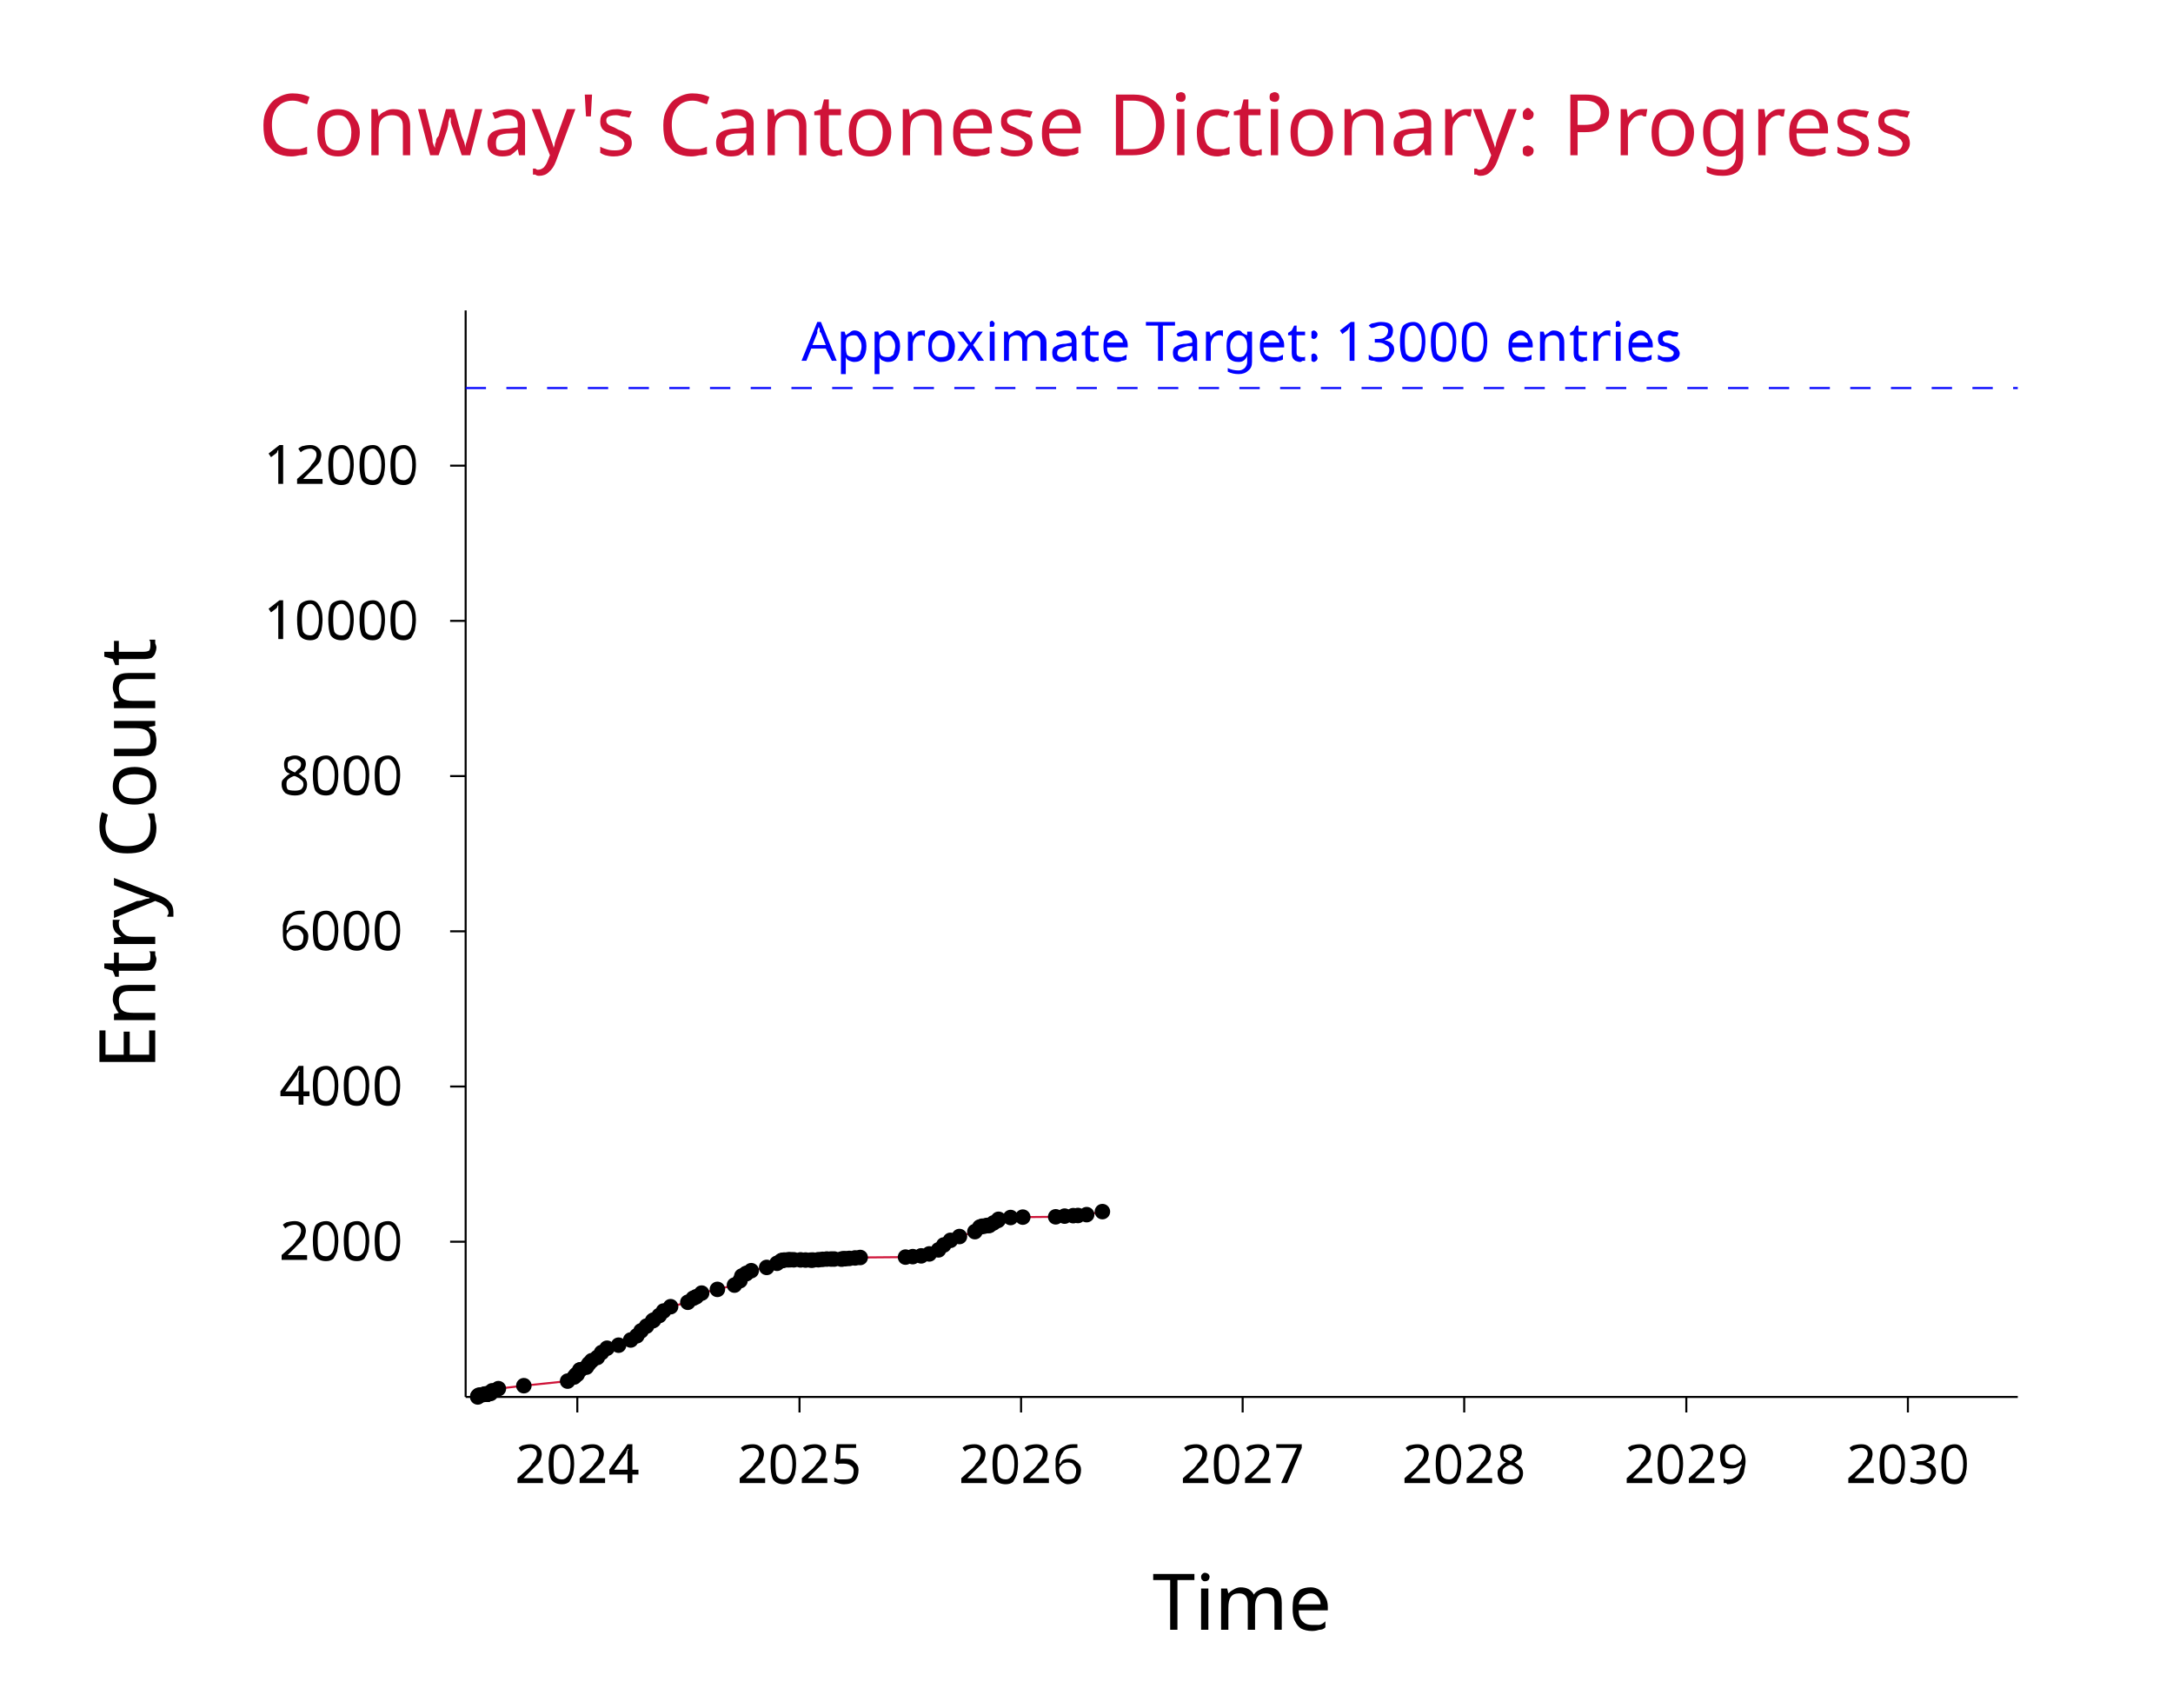
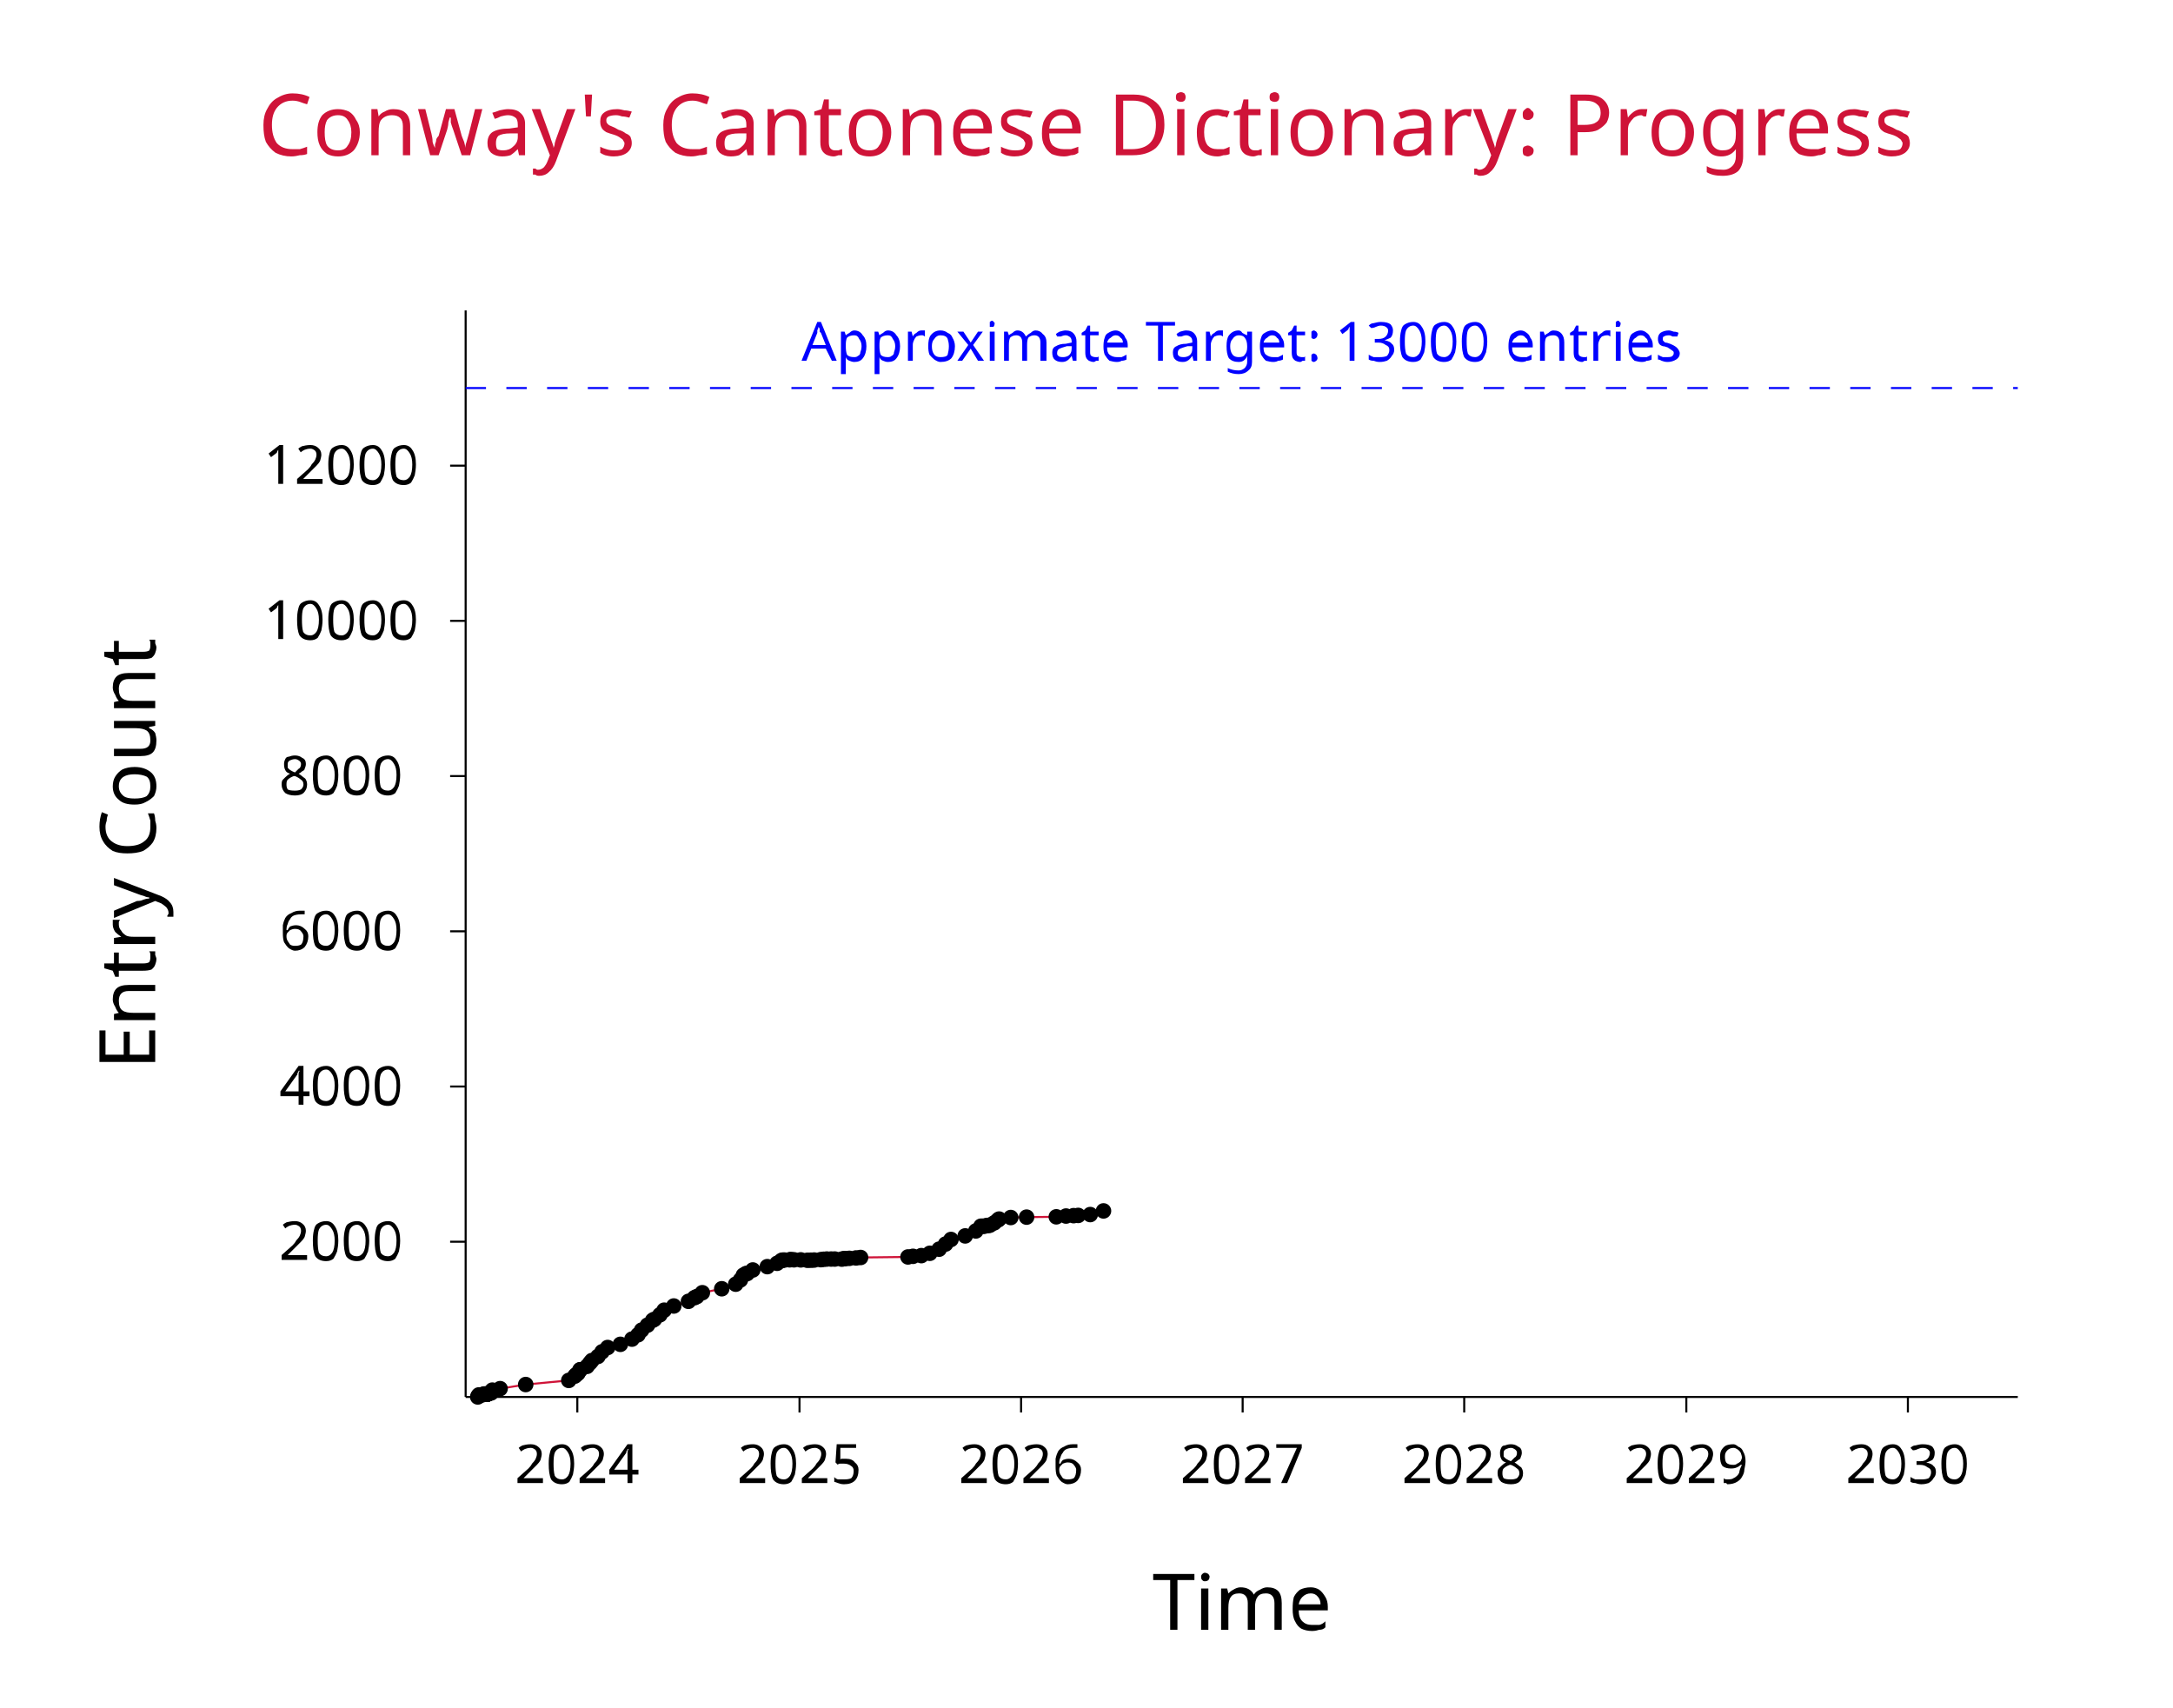
<svg xmlns="http://www.w3.org/2000/svg" viewBox="-6 -4 28 22" width="960px">
  <style>
circle:hover {fill: #cf1338}
circle {fill: black}
line, polyline {stroke: black; stroke-width: 0.104%}polyline {stroke: #cf1338}line.target {stroke: blue; stroke-dasharray: 1.042%}
polyline {fill: none}text {font-family: sans-serif; font-size: 1px; text-anchor: middle}
text.target {fill: blue; font-size: 0.7px}
text.tick {font-size: 0.7px}
text.title {fill: #cf1338; font-size: 1.1px}
</style>
  <text class="title" x="8" y="-2">Conway's Cantonese Dictionary: Progress</text>
  <line x1="0" y1="14" x2="20" y2="14" />
  <text x="10" y="14" dy="3em">Time</text>
  <line x1="1.439" y1="14" x2="1.439" y2="14.2" />
  <text class="tick" x="1.439" y="14.2" dy="1.3em">2024</text>
  <line x1="4.302" y1="14" x2="4.302" y2="14.2" />
  <text class="tick" x="4.302" y="14.2" dy="1.3em">2025</text>
  <line x1="7.157" y1="14" x2="7.157" y2="14.2" />
  <text class="tick" x="7.157" y="14.2" dy="1.3em">2026</text>
  <line x1="10.012" y1="14" x2="10.012" y2="14.2" />
  <text class="tick" x="10.012" y="14.2" dy="1.3em">2027</text>
  <line x1="12.867" y1="14" x2="12.867" y2="14.2" />
  <text class="tick" x="12.867" y="14.2" dy="1.3em">2028</text>
  <line x1="15.729" y1="14" x2="15.729" y2="14.2" />
  <text class="tick" x="15.729" y="14.2" dy="1.3em">2029</text>
  <line x1="18.584" y1="14" x2="18.584" y2="14.2" />
  <text class="tick" x="18.584" y="14.2" dy="1.3em">2030</text>
  <line x1="0" y1="14" x2="0" y2="0" />
  <text x="0" y="7" dy="-4em" transform="rotate(-90 0 7)">Entry Count</text>
  <line x1="0" y1="12" x2="-0.2" y2="12" />
  <text class="tick" x="-0.2" y="12" dx="-2em" dy="0.33em">2000</text>
  <line x1="0" y1="10" x2="-0.2" y2="10" />
  <text class="tick" x="-0.2" y="10" dx="-2em" dy="0.33em">4000</text>
  <line x1="0" y1="8" x2="-0.2" y2="8" />
  <text class="tick" x="-0.2" y="8" dx="-2em" dy="0.33em">6000</text>
  <line x1="0" y1="6" x2="-0.2" y2="6" />
  <text class="tick" x="-0.2" y="6" dx="-2em" dy="0.33em">8000</text>
  <line x1="0" y1="4" x2="-0.2" y2="4" />
  <text class="tick" x="-0.2" y="4" dx="-2em" dy="0.33em">10000</text>
  <line x1="0" y1="2" x2="-0.2" y2="2" />
  <text class="tick" x="-0.2" y="2" dx="-2em" dy="0.33em">12000</text>
  <line class="target" x1="0" y1="1" x2="20" y2="1" />
  <text class="target" x="10" y="1" dy="-0.5em">Approximate Target: 13000 entries</text>
-   <polyline points="8.205,11.612 8.002,11.651 7.89,11.662 7.829,11.664 7.718,11.67 7.603,11.679 7.179,11.683 7.022,11.688 6.867,11.711 6.858,11.726 6.801,11.758 6.75,11.789 6.74,11.79 6.718,11.79 6.68,11.8 6.656,11.8 6.625,11.811 6.562,11.87 6.363,11.933 6.247,11.982 6.161,12.042 6.093,12.105 5.974,12.157 5.87,12.182 5.761,12.192 5.668,12.198 5.084,12.203 5.018,12.209 4.943,12.215 4.889,12.219 4.865,12.22 4.842,12.224 4.748,12.223 4.708,12.223 4.654,12.223 4.599,12.227 4.545,12.232 4.474,12.236 4.448,12.237 4.38,12.236 4.316,12.234 4.228,12.233 4.184,12.232 4.154,12.233 4.106,12.236 4.082,12.24 4.067,12.245 4.012,12.278 3.879,12.331 3.68,12.373 3.617,12.41 3.614,12.41 3.559,12.442 3.535,12.502 3.464,12.559 3.244,12.614 3.041,12.662 2.972,12.709 2.933,12.728 2.863,12.78 2.641,12.837 2.55,12.893 2.495,12.951 2.423,13.009 2.409,13.019 2.331,13.087 2.26,13.149 2.206,13.212 2.127,13.266 1.971,13.333 1.822,13.372 1.752,13.428 1.697,13.491 1.625,13.533 1.588,13.572 1.556,13.616 1.478,13.65 1.47,13.654 1.437,13.71 1.423,13.713 1.399,13.743 1.314,13.796 0.75,13.855 0.422,13.893 0.342,13.921 0.321,13.955 0.287,13.962 0.282,13.962 0.281,13.962 0.281,13.962 0.28,13.962 0.28,13.962 0.274,13.962 0.274,13.962 0.266,13.962 0.258,13.962 0.251,13.962 0.227,13.969 0.195,13.974 0.17,13.978 0.157,13.99 0.156,14" />
-   <circle cx="8.205" cy="11.612" r="0.1" />
-   <circle cx="8.002" cy="11.651" r="0.1" />
-   <circle cx="7.89" cy="11.662" r="0.1" />
-   <circle cx="7.829" cy="11.664" r="0.1" />
-   <circle cx="7.718" cy="11.67" r="0.1" />
-   <circle cx="7.603" cy="11.679" r="0.1" />
-   <circle cx="7.179" cy="11.683" r="0.1" />
-   <circle cx="7.022" cy="11.688" r="0.1" />
-   <circle cx="6.867" cy="11.711" r="0.1" />
-   <circle cx="6.858" cy="11.726" r="0.1" />
-   <circle cx="6.801" cy="11.758" r="0.1" />
-   <circle cx="6.75" cy="11.789" r="0.1" />
-   <circle cx="6.74" cy="11.79" r="0.1" />
-   <circle cx="6.718" cy="11.79" r="0.1" />
-   <circle cx="6.68" cy="11.8" r="0.1" />
-   <circle cx="6.656" cy="11.8" r="0.1" />
-   <circle cx="6.625" cy="11.811" r="0.1" />
-   <circle cx="6.562" cy="11.87" r="0.1" />
-   <circle cx="6.363" cy="11.933" r="0.1" />
-   <circle cx="6.247" cy="11.982" r="0.1" />
-   <circle cx="6.161" cy="12.042" r="0.1" />
-   <circle cx="6.093" cy="12.105" r="0.1" />
-   <circle cx="5.974" cy="12.157" r="0.1" />
-   <circle cx="5.87" cy="12.182" r="0.1" />
-   <circle cx="5.761" cy="12.192" r="0.1" />
-   <circle cx="5.668" cy="12.198" r="0.1" />
-   <circle cx="5.084" cy="12.203" r="0.1" />
-   <circle cx="5.018" cy="12.209" r="0.1" />
-   <circle cx="4.943" cy="12.215" r="0.1" />
-   <circle cx="4.889" cy="12.219" r="0.1" />
-   <circle cx="4.865" cy="12.22" r="0.1" />
-   <circle cx="4.842" cy="12.224" r="0.1" />
-   <circle cx="4.748" cy="12.223" r="0.1" />
-   <circle cx="4.708" cy="12.223" r="0.1" />
+   <polyline points="8.219,11.603 8.048,11.65 7.893,11.661 7.834,11.664 7.736,11.669 7.611,11.679 7.228,11.683 7.024,11.688 6.874,11.708 6.859,11.72 6.811,11.757 6.758,11.785 6.741,11.79 6.719,11.79 6.684,11.8 6.664,11.8 6.64,11.8 6.574,11.861 6.437,11.925 6.254,11.971 6.184,12.03 6.101,12.096 5.981,12.149 5.872,12.179 5.764,12.188 5.7,12.196 5.089,12.203 5.03,12.209 4.944,12.214 4.889,12.218 4.872,12.219 4.847,12.224 4.756,12.223 4.709,12.223 4.654,12.223 4.614,12.226 4.576,12.231 4.49,12.236 4.449,12.238 4.404,12.239 4.318,12.234 4.231,12.233 4.192,12.23 4.175,12.233 4.107,12.236 4.083,12.237 4.067,12.244 4.013,12.278 3.887,12.321 3.7,12.364 3.628,12.41 3.614,12.41 3.579,12.431 3.54,12.493 3.48,12.547 3.3,12.606 3.05,12.657 2.98,12.706 2.949,12.721 2.871,12.768 2.682,12.828 2.558,12.882 2.503,12.942 2.432,13 2.41,13.012 2.343,13.075 2.268,13.139 2.221,13.199 2.143,13.255 1.994,13.322 1.83,13.363 1.758,13.418 1.705,13.478 1.627,13.531 1.603,13.56 1.564,13.606 1.478,13.65 1.474,13.65 1.447,13.696 1.424,13.713 1.406,13.732 1.329,13.787 0.774,13.84 0.444,13.893 0.344,13.912 0.328,13.949 0.287,13.961 0.282,13.962 0.281,13.962 0.281,13.962 0.28,13.962 0.28,13.962 0.279,13.962 0.274,13.962 0.273,13.962 0.258,13.962 0.257,13.962 0.234,13.962 0.211,13.974 0.17,13.974 0.161,13.99 0.156,14" />
+   <circle cx="8.219" cy="11.603" r="0.1" />
+   <circle cx="8.048" cy="11.65" r="0.1" />
+   <circle cx="7.893" cy="11.661" r="0.1" />
+   <circle cx="7.834" cy="11.664" r="0.1" />
+   <circle cx="7.736" cy="11.669" r="0.1" />
+   <circle cx="7.611" cy="11.679" r="0.1" />
+   <circle cx="7.228" cy="11.683" r="0.1" />
+   <circle cx="7.024" cy="11.688" r="0.1" />
+   <circle cx="6.874" cy="11.708" r="0.1" />
+   <circle cx="6.859" cy="11.72" r="0.1" />
+   <circle cx="6.811" cy="11.757" r="0.1" />
+   <circle cx="6.758" cy="11.785" r="0.1" />
+   <circle cx="6.741" cy="11.79" r="0.1" />
+   <circle cx="6.719" cy="11.79" r="0.1" />
+   <circle cx="6.684" cy="11.8" r="0.1" />
+   <circle cx="6.664" cy="11.8" r="0.1" />
+   <circle cx="6.64" cy="11.8" r="0.1" />
+   <circle cx="6.574" cy="11.861" r="0.1" />
+   <circle cx="6.437" cy="11.925" r="0.1" />
+   <circle cx="6.254" cy="11.971" r="0.1" />
+   <circle cx="6.184" cy="12.03" r="0.1" />
+   <circle cx="6.101" cy="12.096" r="0.1" />
+   <circle cx="5.981" cy="12.149" r="0.1" />
+   <circle cx="5.872" cy="12.179" r="0.1" />
+   <circle cx="5.764" cy="12.188" r="0.1" />
+   <circle cx="5.7" cy="12.196" r="0.1" />
+   <circle cx="5.089" cy="12.203" r="0.1" />
+   <circle cx="5.03" cy="12.209" r="0.1" />
+   <circle cx="4.944" cy="12.214" r="0.1" />
+   <circle cx="4.889" cy="12.218" r="0.1" />
+   <circle cx="4.872" cy="12.219" r="0.1" />
+   <circle cx="4.847" cy="12.224" r="0.1" />
+   <circle cx="4.756" cy="12.223" r="0.1" />
+   <circle cx="4.709" cy="12.223" r="0.1" />
  <circle cx="4.654" cy="12.223" r="0.1" />
-   <circle cx="4.599" cy="12.227" r="0.1" />
-   <circle cx="4.545" cy="12.232" r="0.1" />
-   <circle cx="4.474" cy="12.236" r="0.1" />
-   <circle cx="4.448" cy="12.237" r="0.1" />
-   <circle cx="4.38" cy="12.236" r="0.1" />
-   <circle cx="4.316" cy="12.234" r="0.1" />
-   <circle cx="4.228" cy="12.233" r="0.1" />
-   <circle cx="4.184" cy="12.232" r="0.1" />
-   <circle cx="4.154" cy="12.233" r="0.1" />
-   <circle cx="4.106" cy="12.236" r="0.1" />
-   <circle cx="4.082" cy="12.24" r="0.1" />
-   <circle cx="4.067" cy="12.245" r="0.1" />
-   <circle cx="4.012" cy="12.278" r="0.1" />
-   <circle cx="3.879" cy="12.331" r="0.1" />
-   <circle cx="3.68" cy="12.373" r="0.1" />
-   <circle cx="3.617" cy="12.41" r="0.1" />
+   <circle cx="4.614" cy="12.226" r="0.1" />
+   <circle cx="4.576" cy="12.231" r="0.1" />
+   <circle cx="4.49" cy="12.236" r="0.1" />
+   <circle cx="4.449" cy="12.238" r="0.1" />
+   <circle cx="4.404" cy="12.239" r="0.1" />
+   <circle cx="4.318" cy="12.234" r="0.1" />
+   <circle cx="4.231" cy="12.233" r="0.1" />
+   <circle cx="4.192" cy="12.23" r="0.1" />
+   <circle cx="4.175" cy="12.233" r="0.1" />
+   <circle cx="4.107" cy="12.236" r="0.1" />
+   <circle cx="4.083" cy="12.237" r="0.1" />
+   <circle cx="4.067" cy="12.244" r="0.1" />
+   <circle cx="4.013" cy="12.278" r="0.1" />
+   <circle cx="3.887" cy="12.321" r="0.1" />
+   <circle cx="3.7" cy="12.364" r="0.1" />
+   <circle cx="3.628" cy="12.41" r="0.1" />
  <circle cx="3.614" cy="12.41" r="0.1" />
-   <circle cx="3.559" cy="12.442" r="0.1" />
-   <circle cx="3.535" cy="12.502" r="0.1" />
-   <circle cx="3.464" cy="12.559" r="0.1" />
-   <circle cx="3.244" cy="12.614" r="0.1" />
-   <circle cx="3.041" cy="12.662" r="0.1" />
-   <circle cx="2.972" cy="12.709" r="0.1" />
-   <circle cx="2.933" cy="12.728" r="0.1" />
-   <circle cx="2.863" cy="12.78" r="0.1" />
-   <circle cx="2.641" cy="12.837" r="0.1" />
-   <circle cx="2.55" cy="12.893" r="0.1" />
-   <circle cx="2.495" cy="12.951" r="0.1" />
-   <circle cx="2.423" cy="13.009" r="0.1" />
-   <circle cx="2.409" cy="13.019" r="0.1" />
-   <circle cx="2.331" cy="13.087" r="0.1" />
-   <circle cx="2.26" cy="13.149" r="0.1" />
-   <circle cx="2.206" cy="13.212" r="0.1" />
-   <circle cx="2.127" cy="13.266" r="0.1" />
-   <circle cx="1.971" cy="13.333" r="0.1" />
-   <circle cx="1.822" cy="13.372" r="0.1" />
-   <circle cx="1.752" cy="13.428" r="0.1" />
-   <circle cx="1.697" cy="13.491" r="0.1" />
-   <circle cx="1.625" cy="13.533" r="0.1" />
-   <circle cx="1.588" cy="13.572" r="0.1" />
-   <circle cx="1.556" cy="13.616" r="0.1" />
+   <circle cx="3.579" cy="12.431" r="0.1" />
+   <circle cx="3.54" cy="12.493" r="0.1" />
+   <circle cx="3.48" cy="12.547" r="0.1" />
+   <circle cx="3.3" cy="12.606" r="0.1" />
+   <circle cx="3.05" cy="12.657" r="0.1" />
+   <circle cx="2.98" cy="12.706" r="0.1" />
+   <circle cx="2.949" cy="12.721" r="0.1" />
+   <circle cx="2.871" cy="12.768" r="0.1" />
+   <circle cx="2.682" cy="12.828" r="0.1" />
+   <circle cx="2.558" cy="12.882" r="0.1" />
+   <circle cx="2.503" cy="12.942" r="0.1" />
+   <circle cx="2.432" cy="13" r="0.1" />
+   <circle cx="2.41" cy="13.012" r="0.1" />
+   <circle cx="2.343" cy="13.075" r="0.1" />
+   <circle cx="2.268" cy="13.139" r="0.1" />
+   <circle cx="2.221" cy="13.199" r="0.1" />
+   <circle cx="2.143" cy="13.255" r="0.1" />
+   <circle cx="1.994" cy="13.322" r="0.1" />
+   <circle cx="1.83" cy="13.363" r="0.1" />
+   <circle cx="1.758" cy="13.418" r="0.1" />
+   <circle cx="1.705" cy="13.478" r="0.1" />
+   <circle cx="1.627" cy="13.531" r="0.1" />
+   <circle cx="1.603" cy="13.56" r="0.1" />
+   <circle cx="1.564" cy="13.606" r="0.1" />
  <circle cx="1.478" cy="13.65" r="0.1" />
-   <circle cx="1.47" cy="13.654" r="0.1" />
-   <circle cx="1.437" cy="13.71" r="0.1" />
-   <circle cx="1.423" cy="13.713" r="0.1" />
-   <circle cx="1.399" cy="13.743" r="0.1" />
-   <circle cx="1.314" cy="13.796" r="0.1" />
-   <circle cx="0.75" cy="13.855" r="0.1" />
-   <circle cx="0.422" cy="13.893" r="0.1" />
-   <circle cx="0.342" cy="13.921" r="0.1" />
-   <circle cx="0.321" cy="13.955" r="0.1" />
-   <circle cx="0.287" cy="13.962" r="0.1" />
+   <circle cx="1.474" cy="13.65" r="0.1" />
+   <circle cx="1.447" cy="13.696" r="0.1" />
+   <circle cx="1.424" cy="13.713" r="0.1" />
+   <circle cx="1.406" cy="13.732" r="0.1" />
+   <circle cx="1.329" cy="13.787" r="0.1" />
+   <circle cx="0.774" cy="13.84" r="0.1" />
+   <circle cx="0.444" cy="13.893" r="0.1" />
+   <circle cx="0.344" cy="13.912" r="0.1" />
+   <circle cx="0.328" cy="13.949" r="0.1" />
+   <circle cx="0.287" cy="13.961" r="0.1" />
  <circle cx="0.282" cy="13.962" r="0.1" />
  <circle cx="0.281" cy="13.962" r="0.1" />
  <circle cx="0.281" cy="13.962" r="0.1" />
  <circle cx="0.28" cy="13.962" r="0.1" />
  <circle cx="0.28" cy="13.962" r="0.1" />
+   <circle cx="0.279" cy="13.962" r="0.1" />
  <circle cx="0.274" cy="13.962" r="0.1" />
-   <circle cx="0.274" cy="13.962" r="0.1" />
-   <circle cx="0.266" cy="13.962" r="0.1" />
+   <circle cx="0.273" cy="13.962" r="0.1" />
  <circle cx="0.258" cy="13.962" r="0.1" />
-   <circle cx="0.251" cy="13.962" r="0.1" />
-   <circle cx="0.227" cy="13.969" r="0.1" />
-   <circle cx="0.195" cy="13.974" r="0.1" />
-   <circle cx="0.17" cy="13.978" r="0.1" />
-   <circle cx="0.157" cy="13.99" r="0.1" />
+   <circle cx="0.257" cy="13.962" r="0.1" />
+   <circle cx="0.234" cy="13.962" r="0.1" />
+   <circle cx="0.211" cy="13.974" r="0.1" />
+   <circle cx="0.17" cy="13.974" r="0.1" />
+   <circle cx="0.161" cy="13.99" r="0.1" />
  <circle cx="0.156" cy="14" r="0.1" />
</svg>
